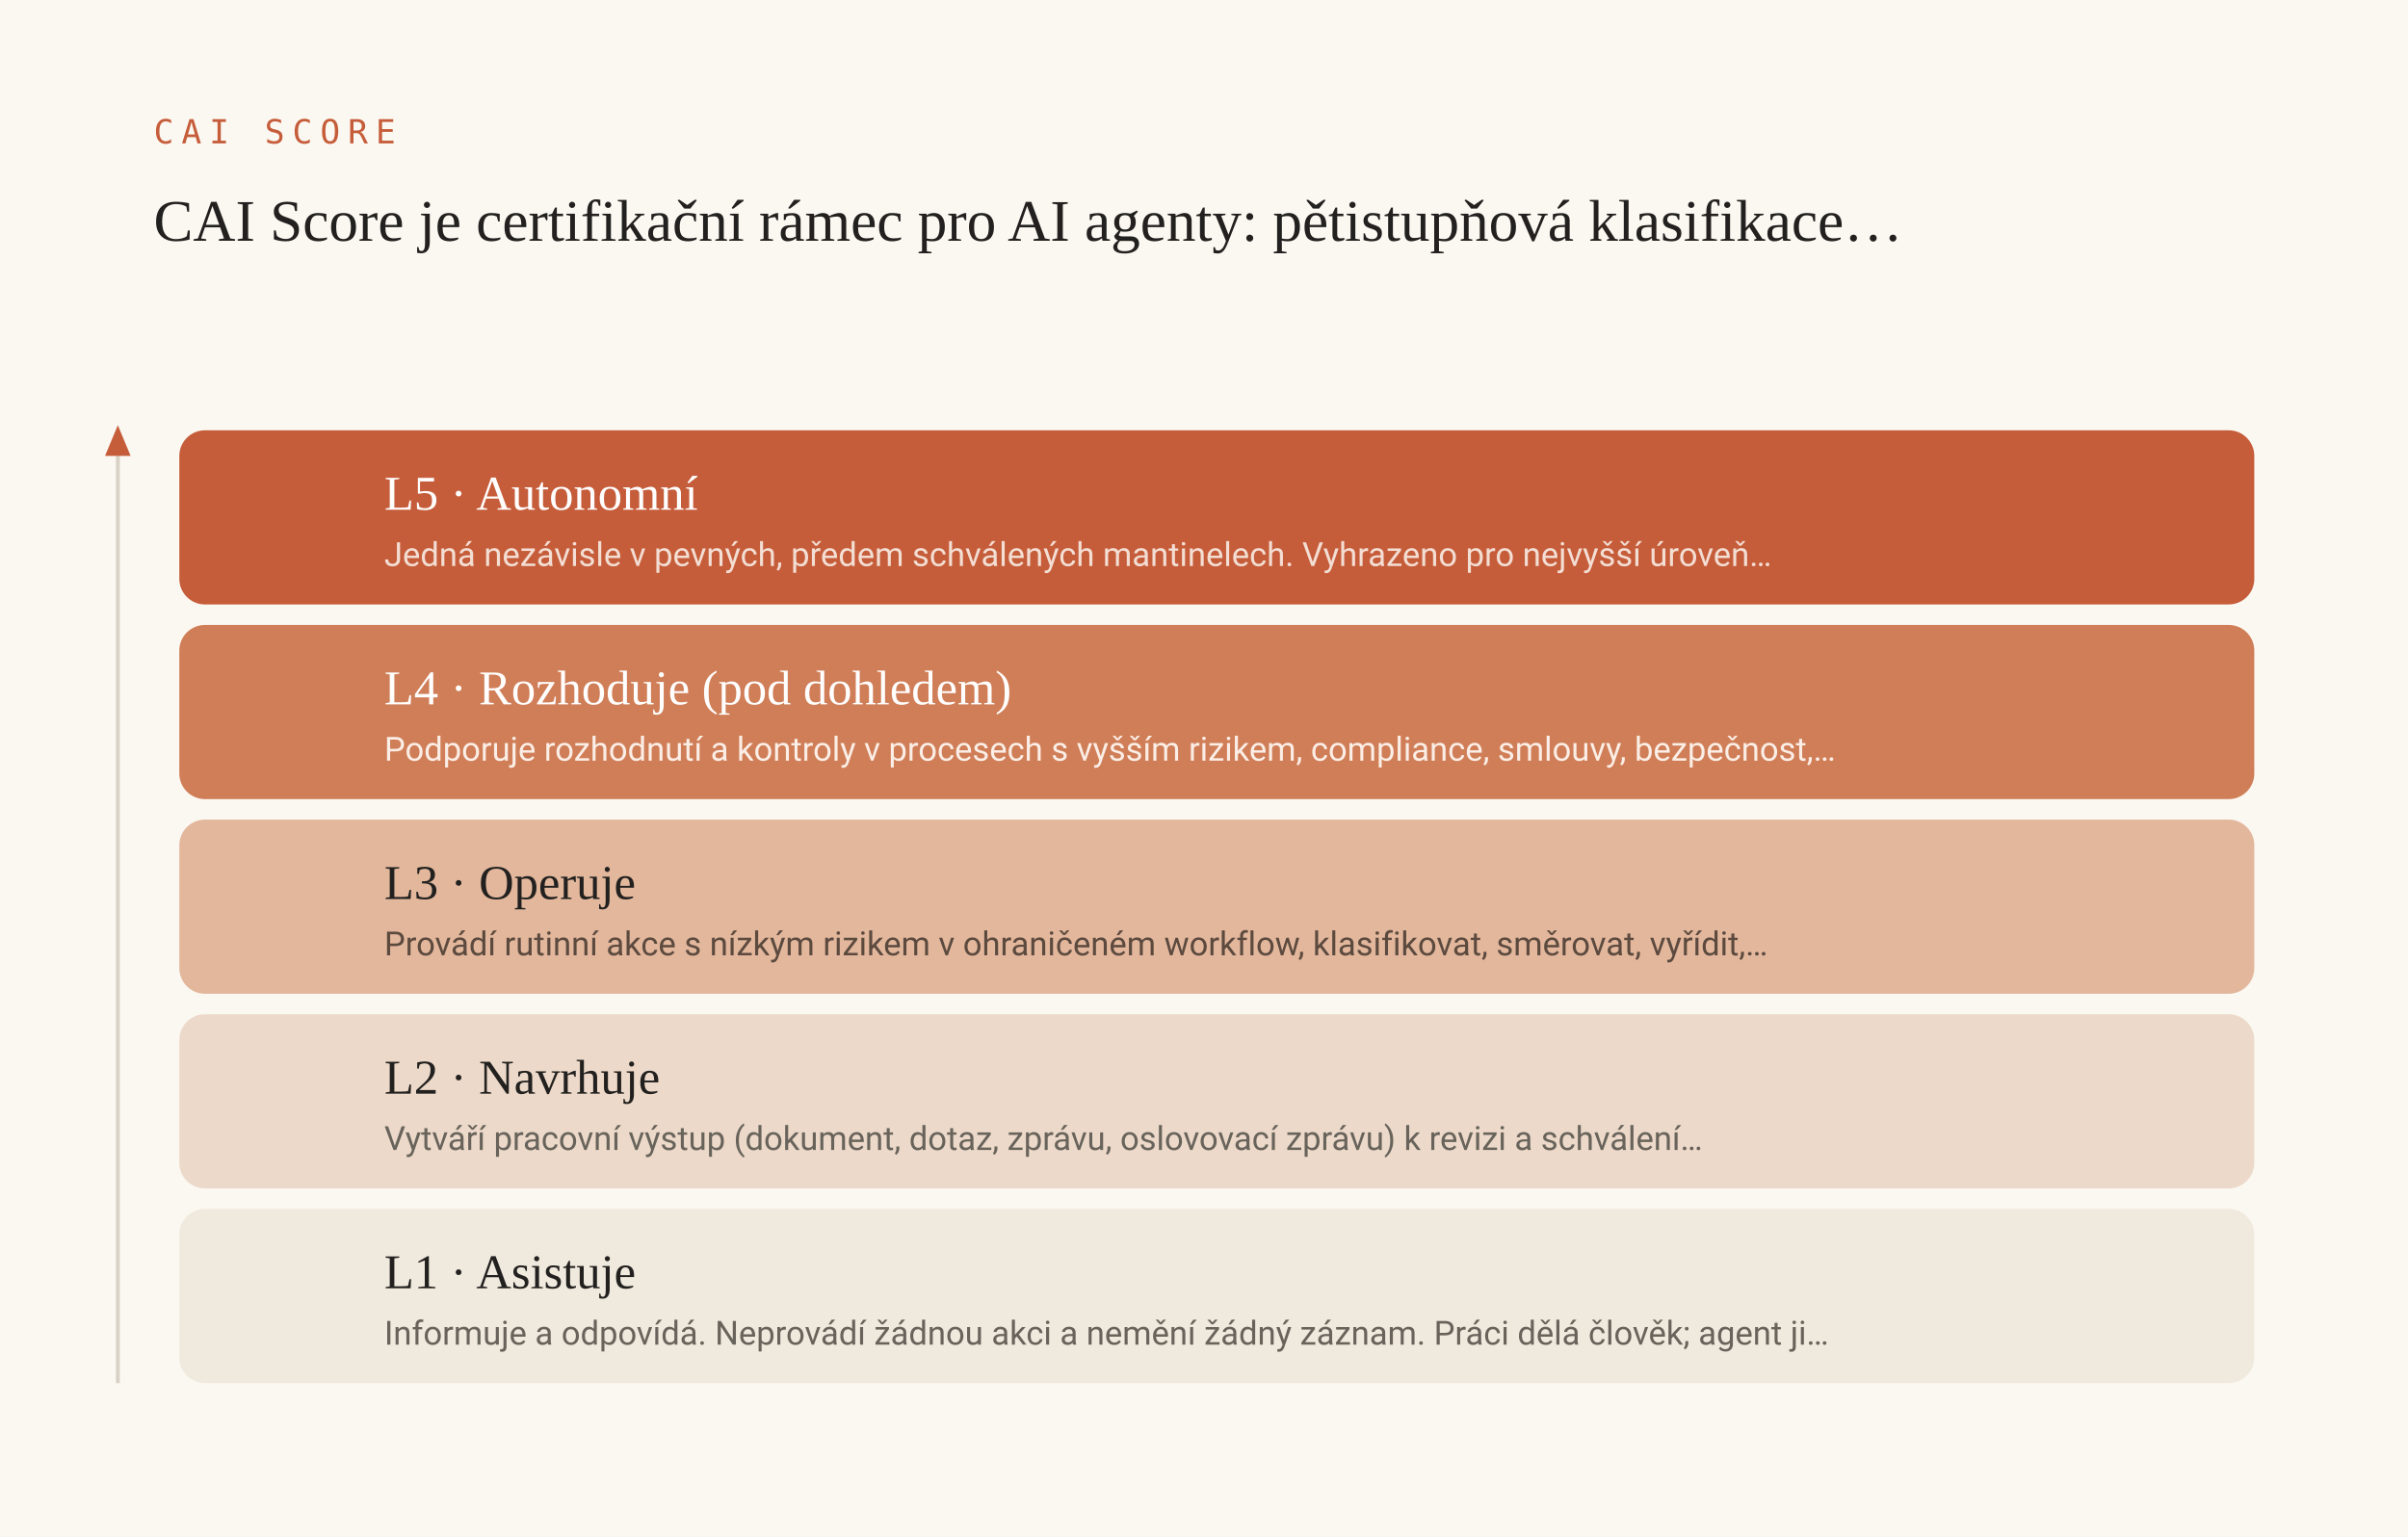
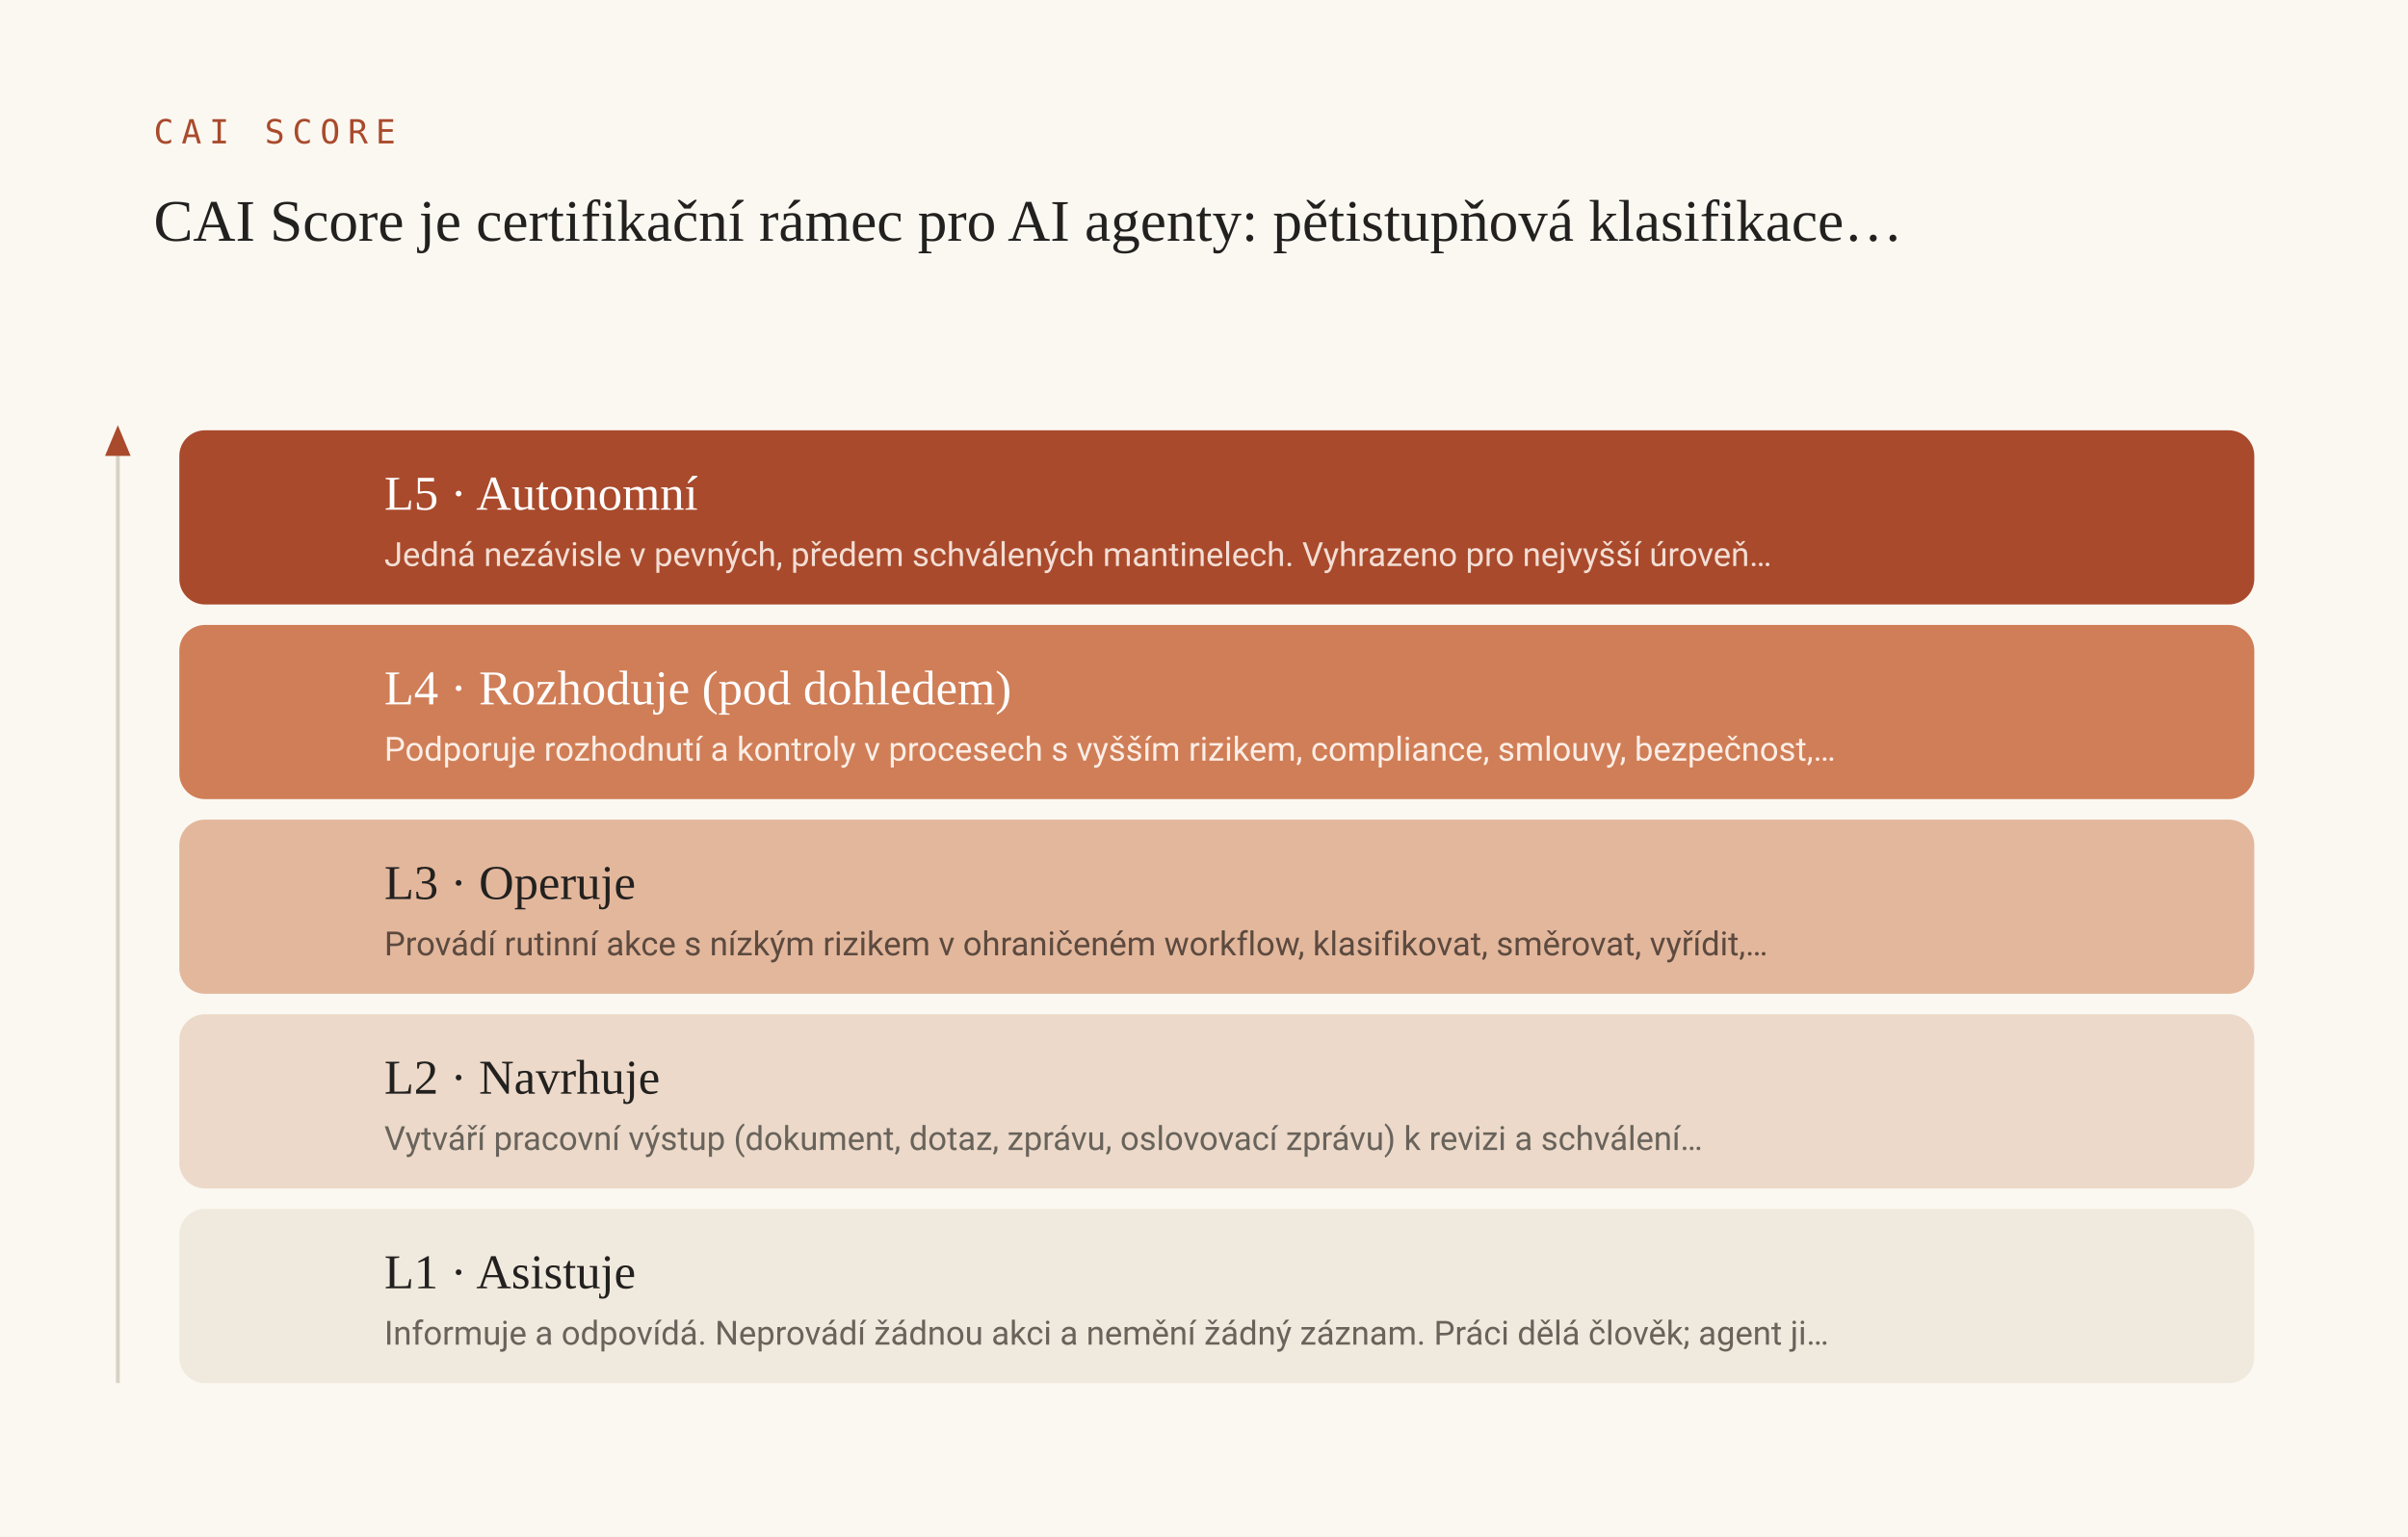
<svg xmlns="http://www.w3.org/2000/svg" viewBox="0 0 940 600" font-family="system-ui,-apple-system,'Segoe UI',Roboto,sans-serif">
  <defs>
    <style>.serif{font-family:Georgia,'Times New Roman',serif}.mono{font-family:ui-monospace,SFMono-Regular,Menlo,monospace}</style>
  </defs>
  <rect width="940" height="600" fill="#FBF8F2" />
-   <text x="60" y="56" class="mono" font-size="13" letter-spacing="3" fill="#c65d3a">CAI SCORE</text>
+   <text x="60" y="56" class="mono" font-size="13" letter-spacing="3" fill="#a94a2c">CAI SCORE</text>
  <text x="60" y="94" class="serif" font-size="23" fill="#22211F">CAI Score je certifikační rámec pro AI agenty: pětistupňová klasifikace…</text>
  <line x1="46" y1="172" x2="46" y2="540" stroke="#d8d2c6" stroke-width="1.5" />
-   <polygon points="46,166 41,178 51,178" fill="#c65d3a" />
-   <rect x="70" y="168" width="810" height="68" rx="10" fill="#c65d3a" />
+   <polygon points="46,166 41,178 51,178" fill="#a94a2c" />
+   <rect x="70" y="168" width="810" height="68" rx="10" fill="#a94a2c" />
  <text x="150" y="199" class="serif" font-size="19" fill="#fff">L5 · Autonomní</text>
  <text x="150" y="221" font-size="13" fill="#f3ded4">Jedná nezávisle v pevných, předem schválených mantinelech. Vyhrazeno pro nejvyšší úroveň…</text>
  <rect x="70" y="244" width="810" height="68" rx="10" fill="#d07e57" />
  <text x="150" y="275" class="serif" font-size="19" fill="#fff">L4 · Rozhoduje (pod dohledem)</text>
  <text x="150" y="297" font-size="13" fill="#fbeee6">Podporuje rozhodnutí a kontroly v procesech s vyšším rizikem, compliance, smlouvy, bezpečnost,…</text>
  <rect x="70" y="320" width="810" height="68" rx="10" fill="#e3b79c" />
  <text x="150" y="351" class="serif" font-size="19" fill="#22211F">L3 · Operuje</text>
  <text x="150" y="373" font-size="13" fill="#5c4a3f">Provádí rutinní akce s nízkým rizikem v ohraničeném workflow, klasifikovat, směrovat, vyřídit,…</text>
  <rect x="70" y="396" width="810" height="68" rx="10" fill="#ecd9c9" />
  <text x="150" y="427" class="serif" font-size="19" fill="#22211F">L2 · Navrhuje</text>
  <text x="150" y="449" font-size="13" fill="#68635b">Vytváří pracovní výstup (dokument, dotaz, zprávu, oslovovací zprávu) k revizi a schválení…</text>
  <rect x="70" y="472" width="810" height="68" rx="10" fill="#f0e9dd" />
  <text x="150" y="503" class="serif" font-size="19" fill="#22211F">L1 · Asistuje</text>
  <text x="150" y="525" font-size="13" fill="#68635b">Informuje a odpovídá. Neprovádí žádnou akci a nemění žádný záznam. Práci dělá člověk; agent ji…</text>
</svg>
